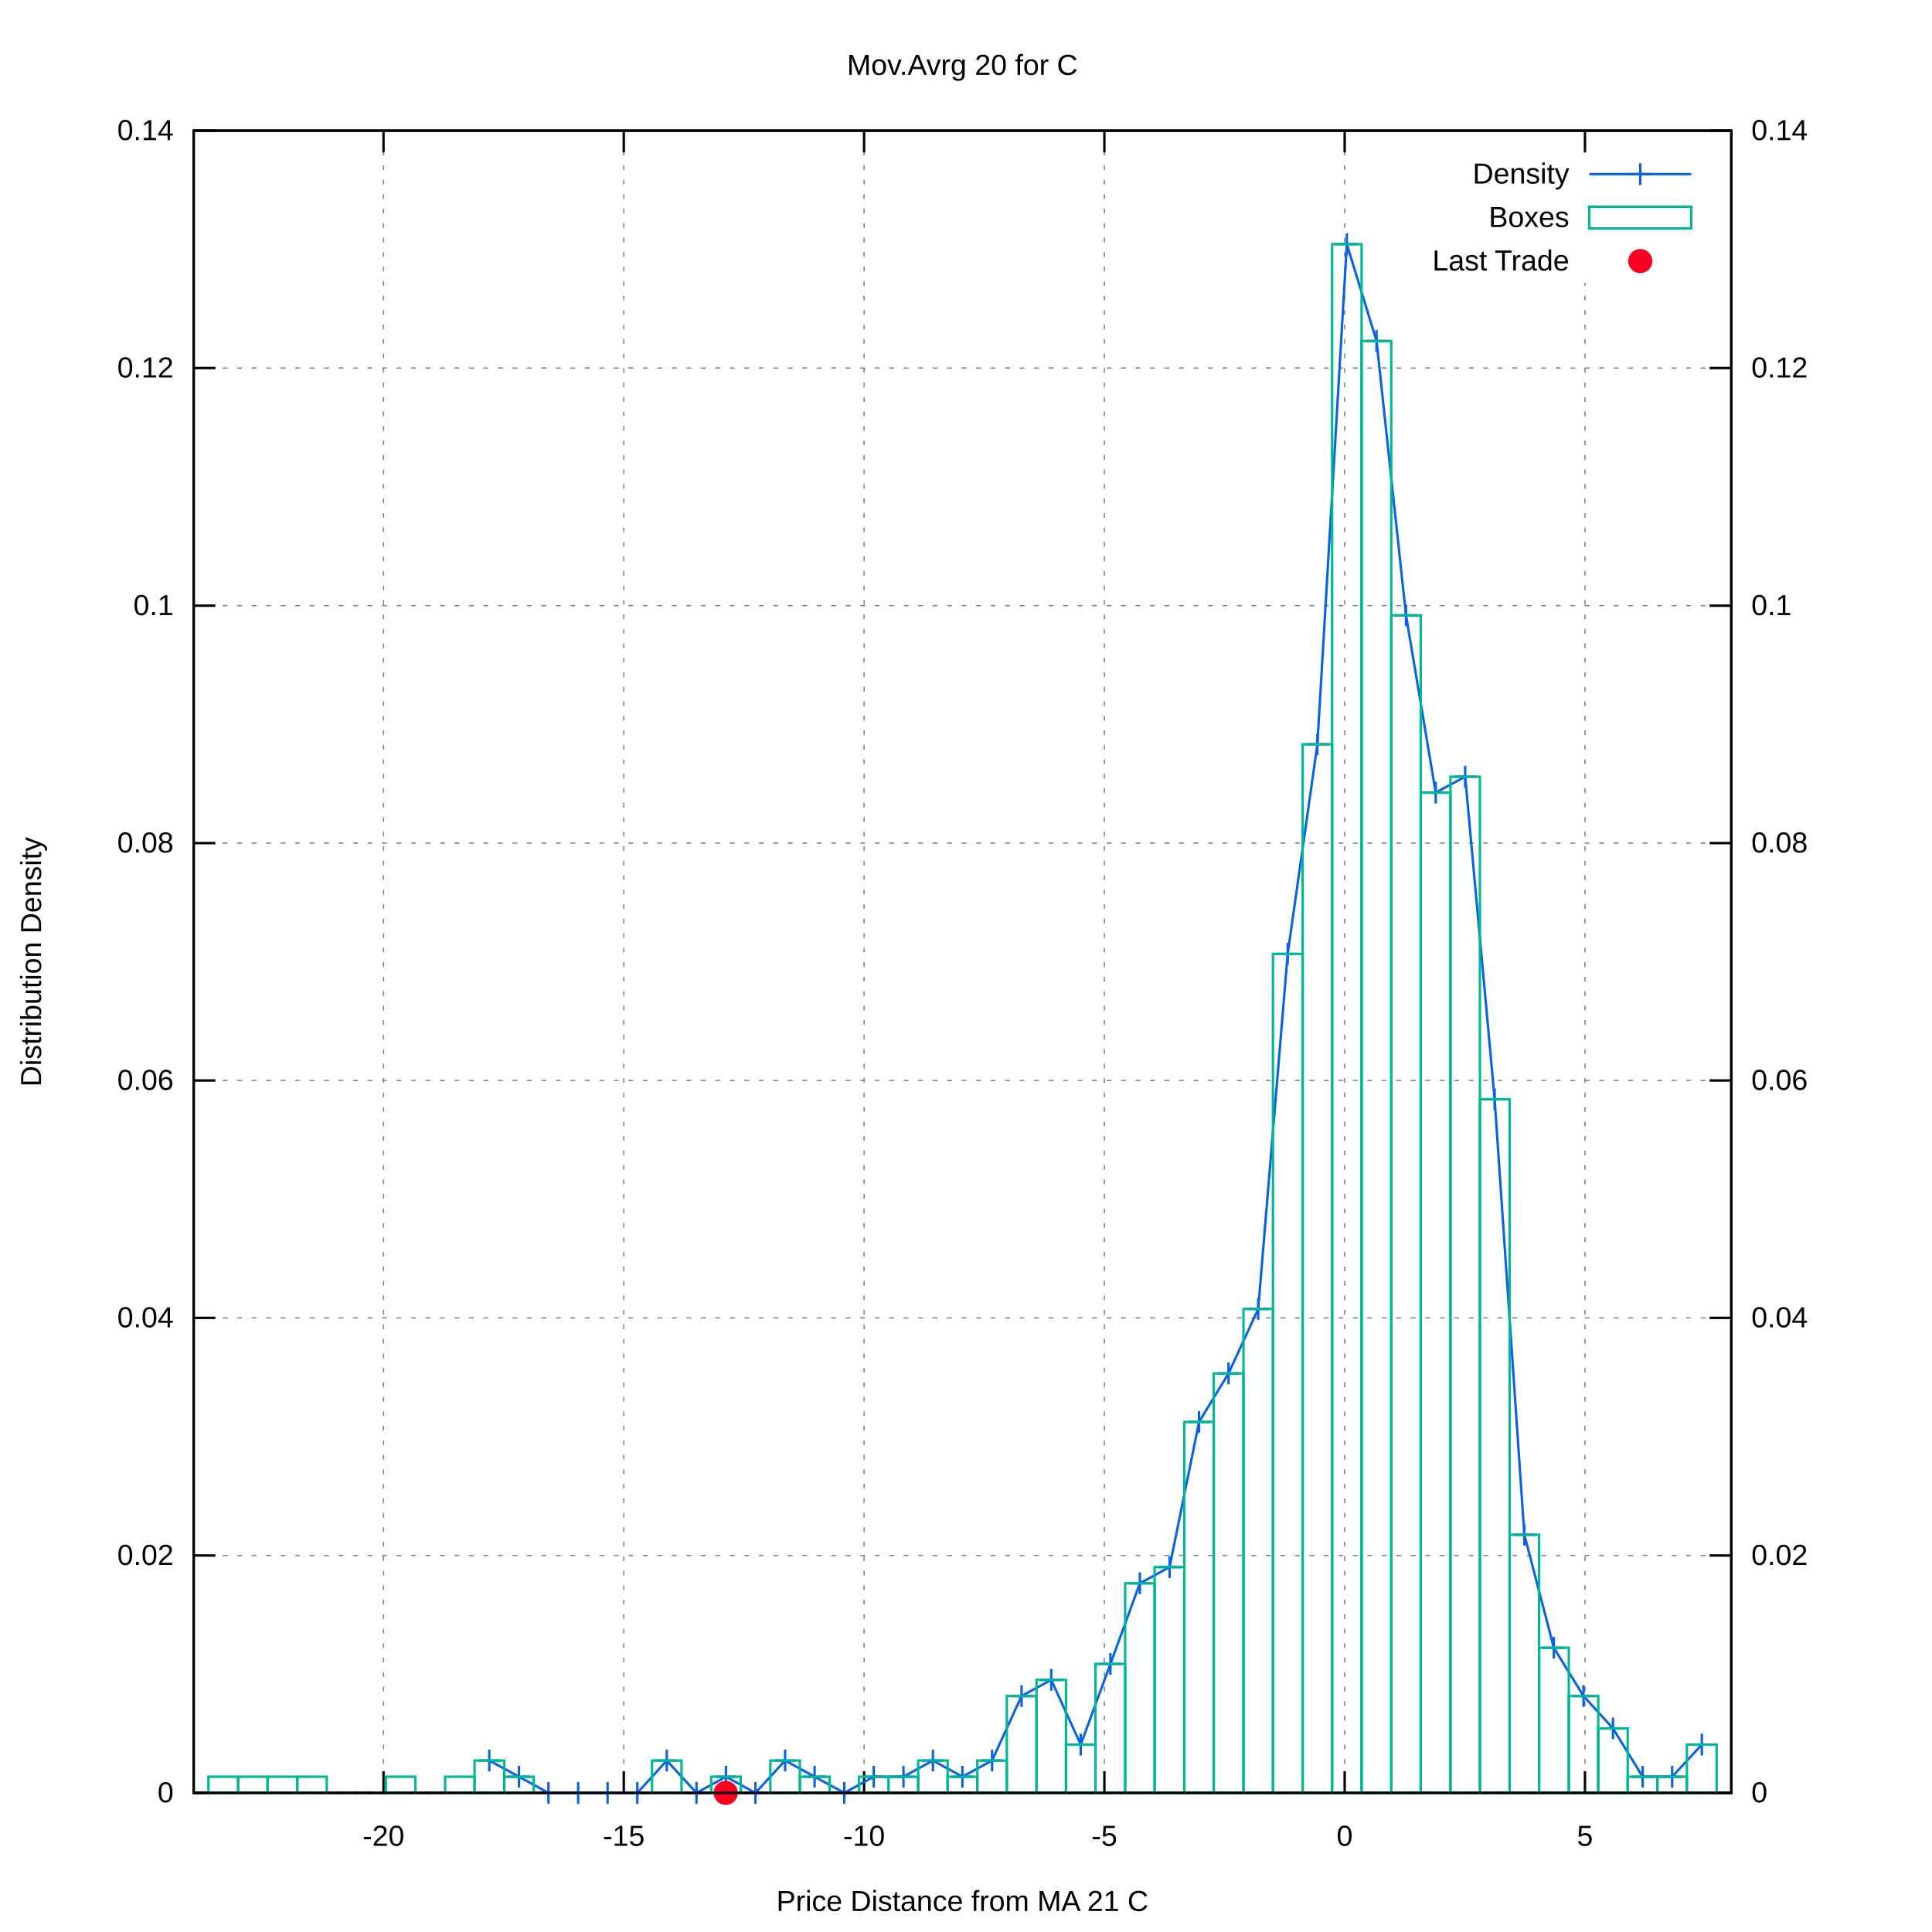
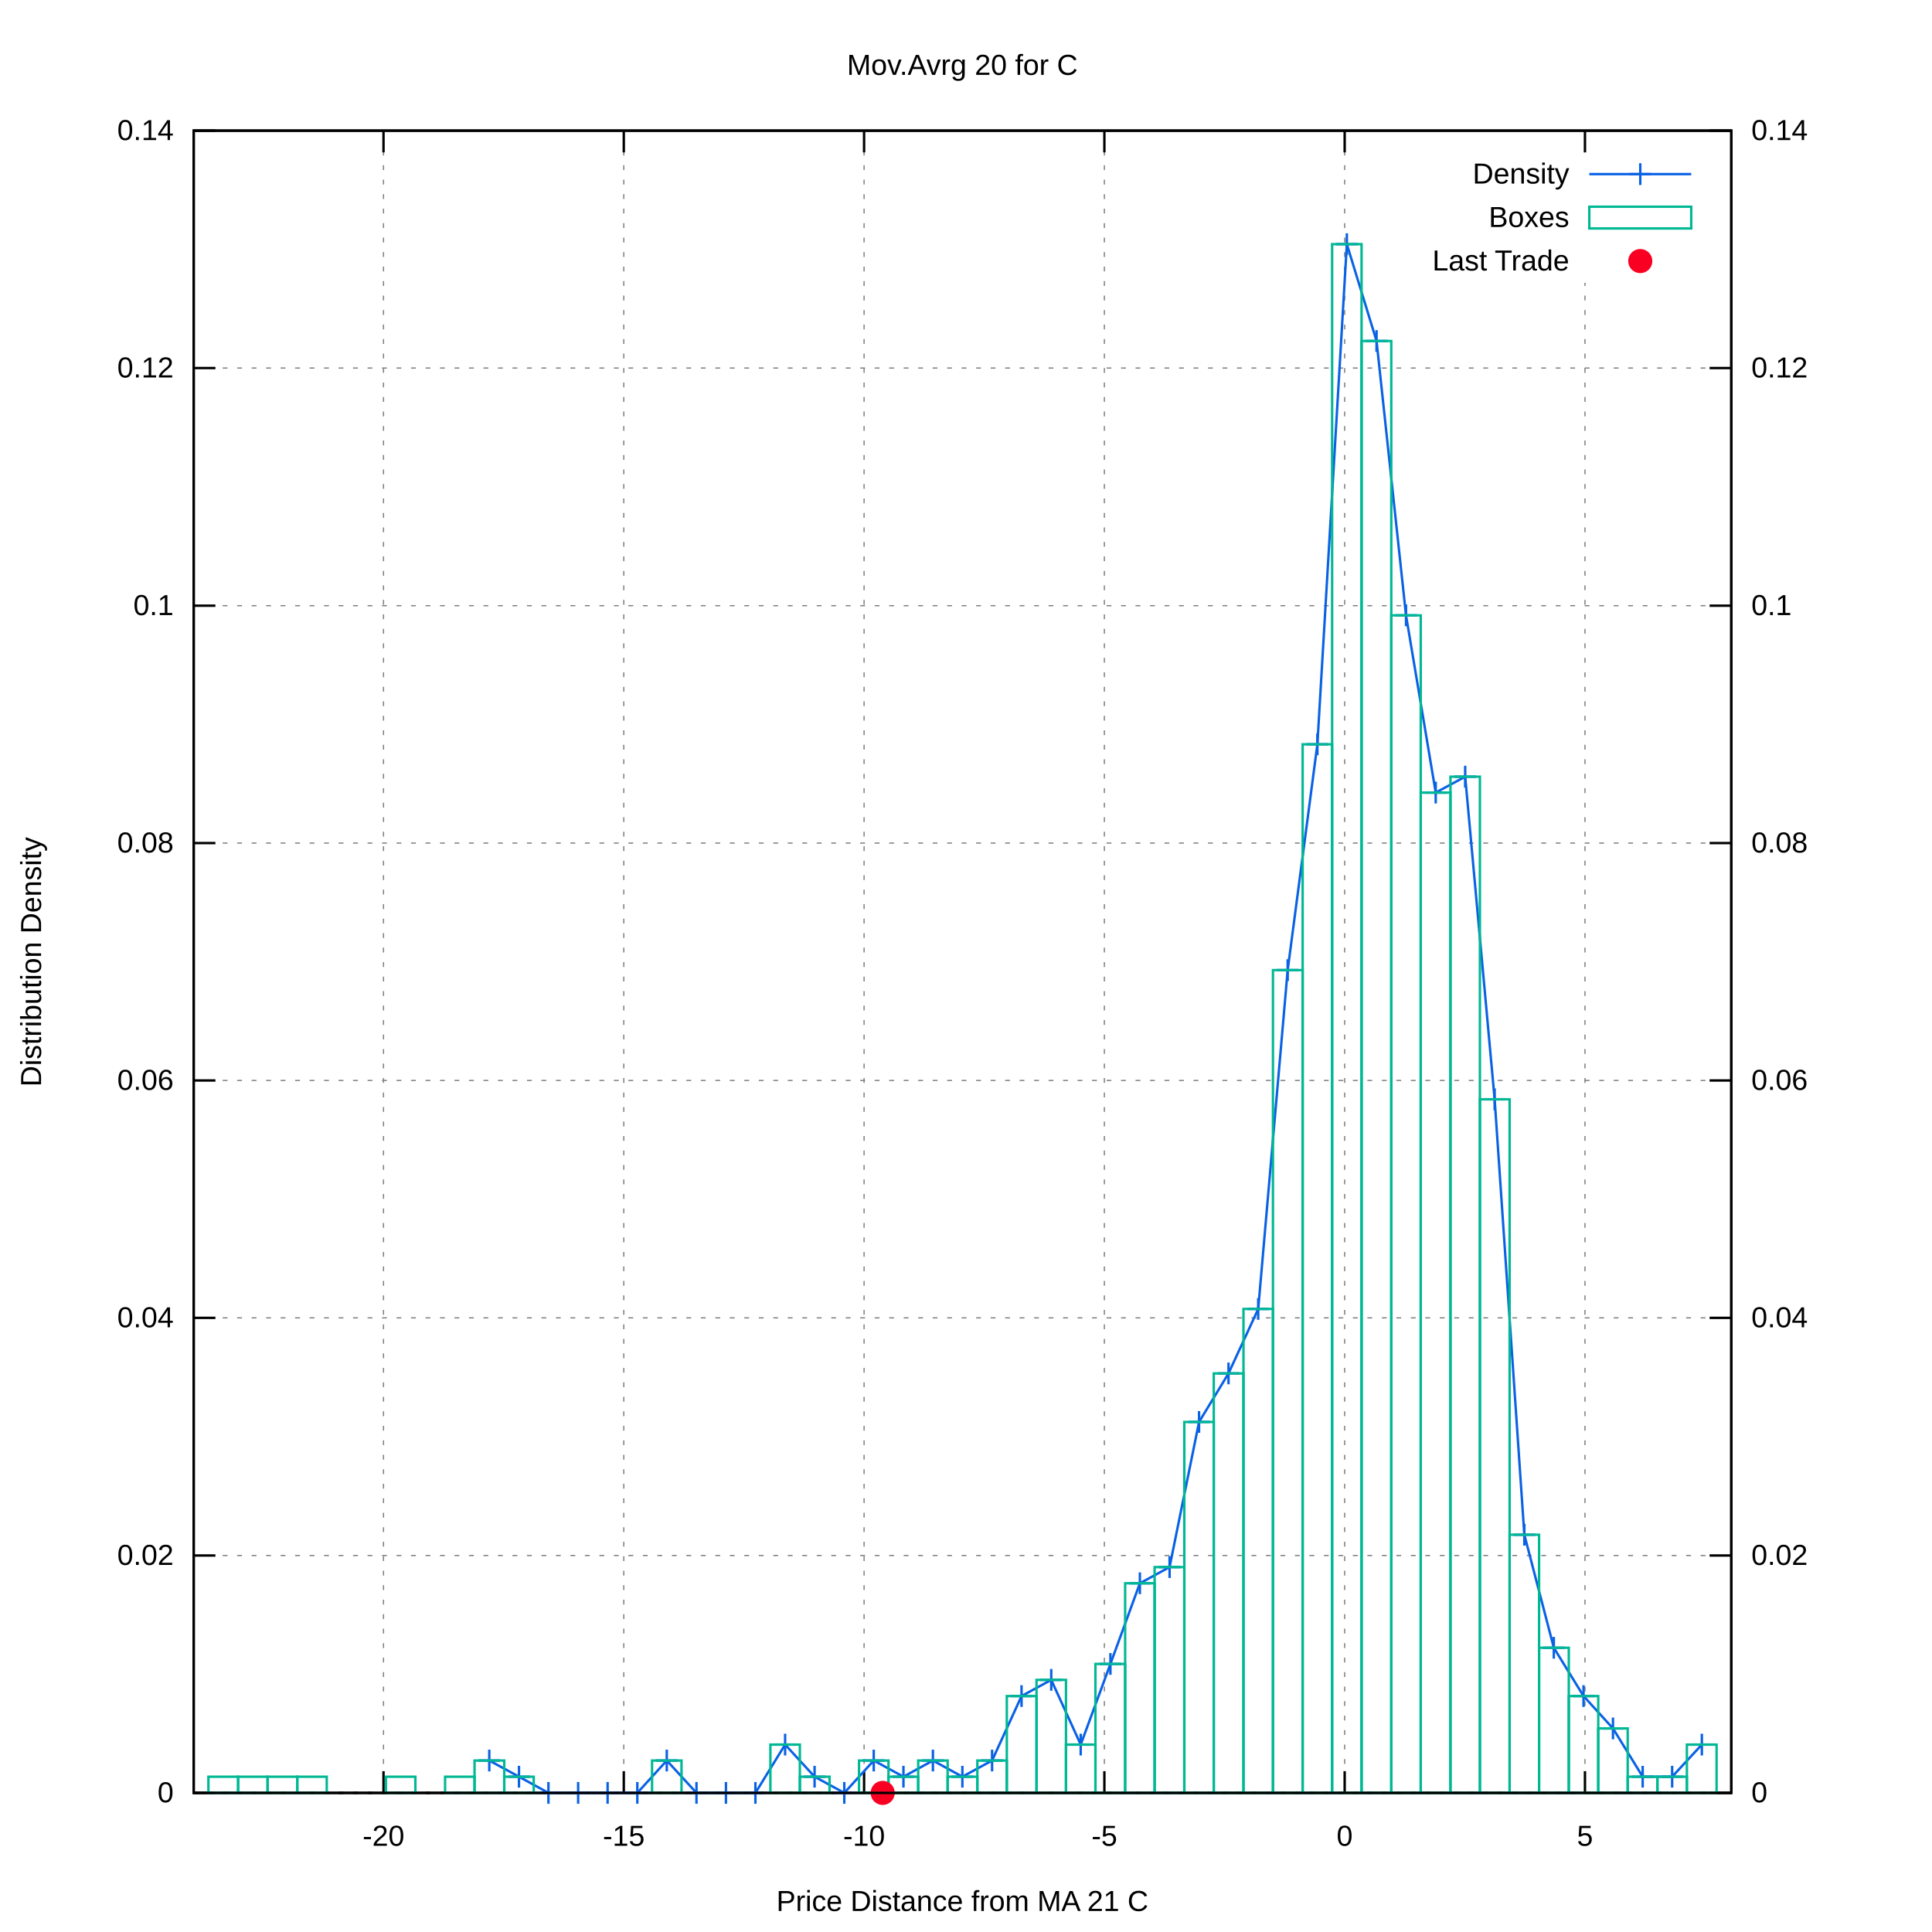
<svg xmlns="http://www.w3.org/2000/svg" xmlns:xlink="http://www.w3.org/1999/xlink" viewBox="0 0 800 800">
  <g id="gnuplot_canvas">
    <rect x="0" y="0" width="800" height="800" fill="#ffffff" />
    <defs>
      <circle id="gpDot" r="0.5" stroke-width="0.5" />
      <path id="gpPt0" stroke-width="0.222" stroke="currentColor" d="M-1,0 h2 M0,-1 v2" />
      <path id="gpPt1" stroke-width="0.222" stroke="currentColor" d="M-1,-1 L1,1 M1,-1 L-1,1" />
      <path id="gpPt2" stroke-width="0.222" stroke="currentColor" d="M-1,0 L1,0 M0,-1 L0,1 M-1,-1 L1,1 M-1,1 L1,-1" />
      <rect id="gpPt3" stroke-width="0.222" stroke="currentColor" x="-1" y="-1" width="2" height="2" />
      <rect id="gpPt4" stroke-width="0.222" stroke="currentColor" fill="currentColor" x="-1" y="-1" width="2" height="2" />
      <circle id="gpPt5" stroke-width="0.222" stroke="currentColor" cx="0" cy="0" r="1" />
      <use xlink:href="#gpPt5" id="gpPt6" fill="currentColor" stroke="none" />
      <path id="gpPt7" stroke-width="0.222" stroke="currentColor" d="M0,-1.33 L-1.33,0.67 L1.33,0.67 z" />
      <use xlink:href="#gpPt7" id="gpPt8" fill="currentColor" stroke="none" />
      <use xlink:href="#gpPt7" id="gpPt9" stroke="currentColor" transform="rotate(180)" />
      <use xlink:href="#gpPt9" id="gpPt10" fill="currentColor" stroke="none" />
      <use xlink:href="#gpPt3" id="gpPt11" stroke="currentColor" transform="rotate(45)" />
      <use xlink:href="#gpPt11" id="gpPt12" fill="currentColor" stroke="none" />
      <path id="gpPt13" stroke-width="0.222" stroke="currentColor" d="M0,1.330 L1.265,0.411 L0.782,-1.067 L-0.782,-1.076 L-1.265,0.411 z" />
      <use xlink:href="#gpPt13" id="gpPt14" fill="currentColor" stroke="none" />
      <filter id="textbox" filterUnits="objectBoundingBox" x="0" y="0" height="1" width="1">
        <feFlood flood-color="#FFFFFF" flood-opacity="1" result="bgnd" />
        <feComposite in="SourceGraphic" in2="bgnd" operator="atop" />
      </filter>
      <filter id="greybox" filterUnits="objectBoundingBox" x="0" y="0" height="1" width="1">
        <feFlood flood-color="lightgrey" flood-opacity="1" result="grey" />
        <feComposite in="SourceGraphic" in2="grey" operator="atop" />
      </filter>
    </defs>
    <g fill="none" color="#FFFFFF" stroke="black" stroke-width="1.00" stroke-linecap="butt" stroke-linejoin="miter">
</g>
    <g fill="none" color="black" stroke="currentColor" stroke-width="1.00" stroke-linecap="butt" stroke-linejoin="miter">
</g>
    <g fill="none" color="black" stroke="black" stroke-width="0.50" stroke-linecap="butt" stroke-linejoin="miter">
</g>
    <g fill="none" color="gray" stroke="currentColor" stroke-width="0.50" stroke-linecap="butt" stroke-linejoin="miter">
      <path stroke="gray" stroke-dasharray="2,4" class="gridline" d="M80.2,742.4 L716.9,742.4  " />
    </g>
    <g fill="none" color="gray" stroke="gray" stroke-width="1.00" stroke-linecap="butt" stroke-linejoin="miter">
</g>
    <g fill="none" color="black" stroke="currentColor" stroke-width="1.00" stroke-linecap="butt" stroke-linejoin="miter">
      <path stroke="black" d="M80.2,742.4 L89.2,742.4  " />
      <g transform="translate(71.9,746.3)" stroke="none" fill="black" font-family="arial" font-size="12.00" text-anchor="end">
        <text>
          <tspan font-family="arial"> 0</tspan>
        </text>
      </g>
    </g>
    <g fill="none" color="black" stroke="currentColor" stroke-width="1.00" stroke-linecap="butt" stroke-linejoin="miter">
</g>
    <g fill="none" color="black" stroke="black" stroke-width="0.50" stroke-linecap="butt" stroke-linejoin="miter">
</g>
    <g fill="none" color="gray" stroke="currentColor" stroke-width="0.50" stroke-linecap="butt" stroke-linejoin="miter">
      <path stroke="gray" stroke-dasharray="2,4" class="gridline" d="M80.2,644.1 L716.9,644.1  " />
    </g>
    <g fill="none" color="gray" stroke="gray" stroke-width="1.00" stroke-linecap="butt" stroke-linejoin="miter">
</g>
    <g fill="none" color="black" stroke="currentColor" stroke-width="1.00" stroke-linecap="butt" stroke-linejoin="miter">
      <path stroke="black" d="M80.2,644.1 L89.2,644.1  " />
      <g transform="translate(71.9,648.0)" stroke="none" fill="black" font-family="arial" font-size="12.00" text-anchor="end">
        <text>
          <tspan font-family="arial"> 0.02</tspan>
        </text>
      </g>
    </g>
    <g fill="none" color="black" stroke="currentColor" stroke-width="1.00" stroke-linecap="butt" stroke-linejoin="miter">
</g>
    <g fill="none" color="black" stroke="black" stroke-width="0.50" stroke-linecap="butt" stroke-linejoin="miter">
</g>
    <g fill="none" color="gray" stroke="currentColor" stroke-width="0.50" stroke-linecap="butt" stroke-linejoin="miter">
      <path stroke="gray" stroke-dasharray="2,4" class="gridline" d="M80.2,545.7 L716.9,545.7  " />
    </g>
    <g fill="none" color="gray" stroke="gray" stroke-width="1.00" stroke-linecap="butt" stroke-linejoin="miter">
</g>
    <g fill="none" color="black" stroke="currentColor" stroke-width="1.00" stroke-linecap="butt" stroke-linejoin="miter">
      <path stroke="black" d="M80.2,545.7 L89.2,545.7  " />
      <g transform="translate(71.9,549.6)" stroke="none" fill="black" font-family="arial" font-size="12.00" text-anchor="end">
        <text>
          <tspan font-family="arial"> 0.04</tspan>
        </text>
      </g>
    </g>
    <g fill="none" color="black" stroke="currentColor" stroke-width="1.00" stroke-linecap="butt" stroke-linejoin="miter">
</g>
    <g fill="none" color="black" stroke="black" stroke-width="0.50" stroke-linecap="butt" stroke-linejoin="miter">
</g>
    <g fill="none" color="gray" stroke="currentColor" stroke-width="0.50" stroke-linecap="butt" stroke-linejoin="miter">
      <path stroke="gray" stroke-dasharray="2,4" class="gridline" d="M80.2,447.4 L716.9,447.4  " />
    </g>
    <g fill="none" color="gray" stroke="gray" stroke-width="1.00" stroke-linecap="butt" stroke-linejoin="miter">
</g>
    <g fill="none" color="black" stroke="currentColor" stroke-width="1.00" stroke-linecap="butt" stroke-linejoin="miter">
      <path stroke="black" d="M80.2,447.4 L89.2,447.4  " />
      <g transform="translate(71.9,451.3)" stroke="none" fill="black" font-family="arial" font-size="12.00" text-anchor="end">
        <text>
          <tspan font-family="arial"> 0.06</tspan>
        </text>
      </g>
    </g>
    <g fill="none" color="black" stroke="currentColor" stroke-width="1.00" stroke-linecap="butt" stroke-linejoin="miter">
</g>
    <g fill="none" color="black" stroke="black" stroke-width="0.50" stroke-linecap="butt" stroke-linejoin="miter">
</g>
    <g fill="none" color="gray" stroke="currentColor" stroke-width="0.50" stroke-linecap="butt" stroke-linejoin="miter">
      <path stroke="gray" stroke-dasharray="2,4" class="gridline" d="M80.2,349.1 L716.9,349.1  " />
    </g>
    <g fill="none" color="gray" stroke="gray" stroke-width="1.00" stroke-linecap="butt" stroke-linejoin="miter">
</g>
    <g fill="none" color="black" stroke="currentColor" stroke-width="1.00" stroke-linecap="butt" stroke-linejoin="miter">
      <path stroke="black" d="M80.2,349.1 L89.2,349.1  " />
      <g transform="translate(71.9,353.0)" stroke="none" fill="black" font-family="arial" font-size="12.00" text-anchor="end">
        <text>
          <tspan font-family="arial"> 0.08</tspan>
        </text>
      </g>
    </g>
    <g fill="none" color="black" stroke="currentColor" stroke-width="1.00" stroke-linecap="butt" stroke-linejoin="miter">
</g>
    <g fill="none" color="black" stroke="black" stroke-width="0.50" stroke-linecap="butt" stroke-linejoin="miter">
</g>
    <g fill="none" color="gray" stroke="currentColor" stroke-width="0.50" stroke-linecap="butt" stroke-linejoin="miter">
      <path stroke="gray" stroke-dasharray="2,4" class="gridline" d="M80.2,250.8 L716.9,250.8  " />
    </g>
    <g fill="none" color="gray" stroke="gray" stroke-width="1.00" stroke-linecap="butt" stroke-linejoin="miter">
</g>
    <g fill="none" color="black" stroke="currentColor" stroke-width="1.00" stroke-linecap="butt" stroke-linejoin="miter">
      <path stroke="black" d="M80.2,250.8 L89.2,250.8  " />
      <g transform="translate(71.9,254.7)" stroke="none" fill="black" font-family="arial" font-size="12.00" text-anchor="end">
        <text>
          <tspan font-family="arial"> 0.1</tspan>
        </text>
      </g>
    </g>
    <g fill="none" color="black" stroke="currentColor" stroke-width="1.00" stroke-linecap="butt" stroke-linejoin="miter">
</g>
    <g fill="none" color="black" stroke="black" stroke-width="0.50" stroke-linecap="butt" stroke-linejoin="miter">
</g>
    <g fill="none" color="gray" stroke="currentColor" stroke-width="0.50" stroke-linecap="butt" stroke-linejoin="miter">
      <path stroke="gray" stroke-dasharray="2,4" class="gridline" d="M80.2,152.4 L716.9,152.4  " />
    </g>
    <g fill="none" color="gray" stroke="gray" stroke-width="1.00" stroke-linecap="butt" stroke-linejoin="miter">
</g>
    <g fill="none" color="black" stroke="currentColor" stroke-width="1.00" stroke-linecap="butt" stroke-linejoin="miter">
      <path stroke="black" d="M80.2,152.4 L89.2,152.4  " />
      <g transform="translate(71.9,156.3)" stroke="none" fill="black" font-family="arial" font-size="12.00" text-anchor="end">
        <text>
          <tspan font-family="arial"> 0.12</tspan>
        </text>
      </g>
    </g>
    <g fill="none" color="black" stroke="currentColor" stroke-width="1.00" stroke-linecap="butt" stroke-linejoin="miter">
</g>
    <g fill="none" color="black" stroke="black" stroke-width="0.50" stroke-linecap="butt" stroke-linejoin="miter">
</g>
    <g fill="none" color="gray" stroke="currentColor" stroke-width="0.50" stroke-linecap="butt" stroke-linejoin="miter">
      <path stroke="gray" stroke-dasharray="2,4" class="gridline" d="M80.2,54.1 L716.9,54.1  " />
    </g>
    <g fill="none" color="gray" stroke="gray" stroke-width="1.00" stroke-linecap="butt" stroke-linejoin="miter">
</g>
    <g fill="none" color="black" stroke="currentColor" stroke-width="1.00" stroke-linecap="butt" stroke-linejoin="miter">
      <path stroke="black" d="M80.2,54.1 L89.2,54.1  " />
      <g transform="translate(71.9,58.0)" stroke="none" fill="black" font-family="arial" font-size="12.00" text-anchor="end">
        <text>
          <tspan font-family="arial"> 0.14</tspan>
        </text>
      </g>
    </g>
    <g fill="none" color="black" stroke="currentColor" stroke-width="1.00" stroke-linecap="butt" stroke-linejoin="miter">
</g>
    <g fill="none" color="black" stroke="black" stroke-width="0.50" stroke-linecap="butt" stroke-linejoin="miter">
</g>
    <g fill="none" color="gray" stroke="currentColor" stroke-width="0.50" stroke-linecap="butt" stroke-linejoin="miter">
      <path stroke="gray" stroke-dasharray="2,4" class="gridline" d="M158.8,742.4 L158.8,54.1  " />
    </g>
    <g fill="none" color="gray" stroke="gray" stroke-width="1.00" stroke-linecap="butt" stroke-linejoin="miter">
</g>
    <g fill="none" color="black" stroke="currentColor" stroke-width="1.00" stroke-linecap="butt" stroke-linejoin="miter">
      <path stroke="black" d="M158.8,742.4 L158.8,733.4 M158.8,54.1 L158.8,63.1  " />
      <g transform="translate(158.8,764.3)" stroke="none" fill="black" font-family="arial" font-size="12.00" text-anchor="middle">
        <text>
          <tspan font-family="arial">-20</tspan>
        </text>
      </g>
    </g>
    <g fill="none" color="black" stroke="currentColor" stroke-width="1.00" stroke-linecap="butt" stroke-linejoin="miter">
</g>
    <g fill="none" color="black" stroke="black" stroke-width="0.50" stroke-linecap="butt" stroke-linejoin="miter">
</g>
    <g fill="none" color="gray" stroke="currentColor" stroke-width="0.50" stroke-linecap="butt" stroke-linejoin="miter">
      <path stroke="gray" stroke-dasharray="2,4" class="gridline" d="M258.3,742.4 L258.3,54.1  " />
    </g>
    <g fill="none" color="gray" stroke="gray" stroke-width="1.00" stroke-linecap="butt" stroke-linejoin="miter">
</g>
    <g fill="none" color="black" stroke="currentColor" stroke-width="1.00" stroke-linecap="butt" stroke-linejoin="miter">
      <path stroke="black" d="M258.3,742.4 L258.3,733.4 M258.3,54.1 L258.3,63.1  " />
      <g transform="translate(258.3,764.3)" stroke="none" fill="black" font-family="arial" font-size="12.00" text-anchor="middle">
        <text>
          <tspan font-family="arial">-15</tspan>
        </text>
      </g>
    </g>
    <g fill="none" color="black" stroke="currentColor" stroke-width="1.00" stroke-linecap="butt" stroke-linejoin="miter">
</g>
    <g fill="none" color="black" stroke="black" stroke-width="0.50" stroke-linecap="butt" stroke-linejoin="miter">
</g>
    <g fill="none" color="gray" stroke="currentColor" stroke-width="0.50" stroke-linecap="butt" stroke-linejoin="miter">
      <path stroke="gray" stroke-dasharray="2,4" class="gridline" d="M357.8,742.4 L357.8,54.1  " />
    </g>
    <g fill="none" color="gray" stroke="gray" stroke-width="1.00" stroke-linecap="butt" stroke-linejoin="miter">
</g>
    <g fill="none" color="black" stroke="currentColor" stroke-width="1.00" stroke-linecap="butt" stroke-linejoin="miter">
      <path stroke="black" d="M357.8,742.4 L357.8,733.4 M357.8,54.1 L357.8,63.1  " />
      <g transform="translate(357.8,764.3)" stroke="none" fill="black" font-family="arial" font-size="12.00" text-anchor="middle">
        <text>
          <tspan font-family="arial">-10</tspan>
        </text>
      </g>
    </g>
    <g fill="none" color="black" stroke="currentColor" stroke-width="1.00" stroke-linecap="butt" stroke-linejoin="miter">
</g>
    <g fill="none" color="black" stroke="black" stroke-width="0.50" stroke-linecap="butt" stroke-linejoin="miter">
</g>
    <g fill="none" color="gray" stroke="currentColor" stroke-width="0.50" stroke-linecap="butt" stroke-linejoin="miter">
      <path stroke="gray" stroke-dasharray="2,4" class="gridline" d="M457.3,742.4 L457.3,54.1  " />
    </g>
    <g fill="none" color="gray" stroke="gray" stroke-width="1.00" stroke-linecap="butt" stroke-linejoin="miter">
</g>
    <g fill="none" color="black" stroke="currentColor" stroke-width="1.00" stroke-linecap="butt" stroke-linejoin="miter">
      <path stroke="black" d="M457.3,742.4 L457.3,733.4 M457.3,54.1 L457.3,63.1  " />
      <g transform="translate(457.3,764.3)" stroke="none" fill="black" font-family="arial" font-size="12.00" text-anchor="middle">
        <text>
          <tspan font-family="arial">-5</tspan>
        </text>
      </g>
    </g>
    <g fill="none" color="black" stroke="currentColor" stroke-width="1.00" stroke-linecap="butt" stroke-linejoin="miter">
</g>
    <g fill="none" color="black" stroke="black" stroke-width="0.50" stroke-linecap="butt" stroke-linejoin="miter">
</g>
    <g fill="none" color="gray" stroke="currentColor" stroke-width="0.50" stroke-linecap="butt" stroke-linejoin="miter">
      <path stroke="gray" stroke-dasharray="2,4" class="gridline" d="M556.8,742.4 L556.8,54.1  " />
    </g>
    <g fill="none" color="gray" stroke="gray" stroke-width="1.00" stroke-linecap="butt" stroke-linejoin="miter">
</g>
    <g fill="none" color="black" stroke="currentColor" stroke-width="1.00" stroke-linecap="butt" stroke-linejoin="miter">
      <path stroke="black" d="M556.8,742.4 L556.8,733.4 M556.8,54.1 L556.8,63.1  " />
      <g transform="translate(556.8,764.3)" stroke="none" fill="black" font-family="arial" font-size="12.00" text-anchor="middle">
        <text>
          <tspan font-family="arial"> 0</tspan>
        </text>
      </g>
    </g>
    <g fill="none" color="black" stroke="currentColor" stroke-width="1.00" stroke-linecap="butt" stroke-linejoin="miter">
</g>
    <g fill="none" color="black" stroke="black" stroke-width="0.50" stroke-linecap="butt" stroke-linejoin="miter">
</g>
    <g fill="none" color="gray" stroke="currentColor" stroke-width="0.50" stroke-linecap="butt" stroke-linejoin="miter">
      <path stroke="gray" stroke-dasharray="2,4" class="gridline" d="M656.3,742.4 L656.3,117.1 M656.3,63.1 L656.3,54.1  " />
    </g>
    <g fill="none" color="gray" stroke="gray" stroke-width="1.00" stroke-linecap="butt" stroke-linejoin="miter">
</g>
    <g fill="none" color="black" stroke="currentColor" stroke-width="1.00" stroke-linecap="butt" stroke-linejoin="miter">
      <path stroke="black" d="M656.3,742.4 L656.3,733.4 M656.3,54.1 L656.3,63.1  " />
      <g transform="translate(656.3,764.3)" stroke="none" fill="black" font-family="arial" font-size="12.00" text-anchor="middle">
        <text>
          <tspan font-family="arial"> 5</tspan>
        </text>
      </g>
    </g>
    <g fill="none" color="black" stroke="currentColor" stroke-width="1.00" stroke-linecap="butt" stroke-linejoin="miter">
      <path stroke="black" d="M716.9,742.4 L707.9,742.4  " />
      <g transform="translate(725.2,746.3)" stroke="none" fill="black" font-family="arial" font-size="12.00" text-anchor="start">
        <text>
          <tspan font-family="arial"> 0</tspan>
        </text>
      </g>
    </g>
    <g fill="none" color="black" stroke="currentColor" stroke-width="1.00" stroke-linecap="butt" stroke-linejoin="miter">
      <path stroke="black" d="M716.9,644.1 L707.9,644.1  " />
      <g transform="translate(725.2,648.0)" stroke="none" fill="black" font-family="arial" font-size="12.00" text-anchor="start">
        <text>
          <tspan font-family="arial"> 0.02</tspan>
        </text>
      </g>
    </g>
    <g fill="none" color="black" stroke="currentColor" stroke-width="1.00" stroke-linecap="butt" stroke-linejoin="miter">
      <path stroke="black" d="M716.9,545.7 L707.9,545.7  " />
      <g transform="translate(725.2,549.6)" stroke="none" fill="black" font-family="arial" font-size="12.00" text-anchor="start">
        <text>
          <tspan font-family="arial"> 0.04</tspan>
        </text>
      </g>
    </g>
    <g fill="none" color="black" stroke="currentColor" stroke-width="1.00" stroke-linecap="butt" stroke-linejoin="miter">
      <path stroke="black" d="M716.9,447.4 L707.9,447.4  " />
      <g transform="translate(725.2,451.3)" stroke="none" fill="black" font-family="arial" font-size="12.00" text-anchor="start">
        <text>
          <tspan font-family="arial"> 0.06</tspan>
        </text>
      </g>
    </g>
    <g fill="none" color="black" stroke="currentColor" stroke-width="1.00" stroke-linecap="butt" stroke-linejoin="miter">
      <path stroke="black" d="M716.9,349.1 L707.9,349.1  " />
      <g transform="translate(725.2,353.0)" stroke="none" fill="black" font-family="arial" font-size="12.00" text-anchor="start">
        <text>
          <tspan font-family="arial"> 0.08</tspan>
        </text>
      </g>
    </g>
    <g fill="none" color="black" stroke="currentColor" stroke-width="1.00" stroke-linecap="butt" stroke-linejoin="miter">
      <path stroke="black" d="M716.9,250.8 L707.9,250.8  " />
      <g transform="translate(725.2,254.7)" stroke="none" fill="black" font-family="arial" font-size="12.00" text-anchor="start">
        <text>
          <tspan font-family="arial"> 0.1</tspan>
        </text>
      </g>
    </g>
    <g fill="none" color="black" stroke="currentColor" stroke-width="1.00" stroke-linecap="butt" stroke-linejoin="miter">
      <path stroke="black" d="M716.9,152.4 L707.9,152.4  " />
      <g transform="translate(725.2,156.3)" stroke="none" fill="black" font-family="arial" font-size="12.00" text-anchor="start">
        <text>
          <tspan font-family="arial"> 0.12</tspan>
        </text>
      </g>
    </g>
    <g fill="none" color="black" stroke="currentColor" stroke-width="1.00" stroke-linecap="butt" stroke-linejoin="miter">
      <path stroke="black" d="M716.9,54.1 L707.9,54.1  " />
      <g transform="translate(725.2,58.0)" stroke="none" fill="black" font-family="arial" font-size="12.00" text-anchor="start">
        <text>
          <tspan font-family="arial"> 0.14</tspan>
        </text>
      </g>
    </g>
    <g fill="none" color="black" stroke="currentColor" stroke-width="1.00" stroke-linecap="butt" stroke-linejoin="miter">
</g>
    <g fill="none" color="gray" stroke="currentColor" stroke-width="1.00" stroke-linecap="butt" stroke-linejoin="miter">
      <path stroke="black" stroke-dasharray="2,4" d="M80.2,742.4 L716.9,742.4  " />
    </g>
    <g fill="none" color="black" stroke="currentColor" stroke-width="1.00" stroke-linecap="butt" stroke-linejoin="miter">
      <path stroke="black" d="M80.2,54.1 L80.2,742.4 L716.9,742.4 L716.9,54.1 L80.2,54.1 Z  " />
    </g>
    <g fill="none" color="black" stroke="currentColor" stroke-width="1.00" stroke-linecap="butt" stroke-linejoin="miter">
      <g transform="translate(17.0,398.3) rotate(270)" stroke="none" fill="black" font-family="arial" font-size="12.00" text-anchor="middle">
        <text>
          <tspan font-family="arial">Distribution Density</tspan>
        </text>
      </g>
    </g>
    <g fill="none" color="black" stroke="currentColor" stroke-width="1.00" stroke-linecap="butt" stroke-linejoin="miter">
      <g transform="translate(398.5,791.3)" stroke="none" fill="black" font-family="arial" font-size="12.00" text-anchor="middle">
        <text>
          <tspan font-family="arial">Price Distance from MA 21 C</tspan>
        </text>
      </g>
    </g>
    <g fill="none" color="black" stroke="currentColor" stroke-width="1.00" stroke-linecap="butt" stroke-linejoin="miter">
      <g transform="translate(398.5,31.0)" stroke="none" fill="black" font-family="arial" font-size="12.00" text-anchor="middle">
        <text>
          <tspan font-family="arial">Mov.Avrg 20 for C </tspan>
        </text>
      </g>
    </g>
    <g id="gnuplot_plot_1">
      <g fill="none" color="black" stroke="currentColor" stroke-width="1.00" stroke-linecap="butt" stroke-linejoin="miter">
        <g transform="translate(649.8,76.0)" stroke="none" fill="black" font-family="arial" font-size="12.00" text-anchor="end">
          <text>
            <tspan font-family="arial">Density</tspan>
          </text>
        </g>
      </g>
      <g fill="none" color="black" stroke="currentColor" stroke-width="1.00" stroke-linecap="butt" stroke-linejoin="miter">
-         <path stroke="rgb(  9,  97, 228)" d="M658.1,72.1 L700.3,72.1 M202.6,729.0 L214.9,735.7 L227.1,742.4 L239.4,742.4 L251.6,742.4 L263.9,742.4   L276.1,729.0 L288.4,742.4 L300.6,735.7 L312.8,742.4 L325.1,729.0 L337.3,735.7 L349.6,742.4 L361.8,735.7   L374.1,735.7 L386.3,729.0 L398.5,735.7 L410.8,729.0 L423.0,702.3 L435.3,695.6 L447.5,722.4 L459.8,689.0   L472.0,655.6 L484.3,648.9 L496.5,588.8 L508.7,568.7 L521.0,542.0 L533.2,395.0 L545.5,308.2 L557.7,101.1   L570.0,141.2 L582.2,254.8 L594.5,328.2 L606.7,321.6 L618.9,455.2 L631.2,635.5 L643.4,682.3 L655.7,702.3   L667.9,715.7 L680.2,735.7 L692.4,735.7 L704.7,722.4  " />
+         <path stroke="rgb(  9,  97, 228)" d="M658.1,72.1 L700.3,72.1 M202.6,729.0 L214.9,735.7 L227.1,742.4 L239.4,742.4 L251.6,742.4 L263.9,742.4   L276.1,729.0 L288.4,742.4 L300.6,742.4 L312.8,742.4 L325.1,722.4 L337.3,735.7 L349.6,742.4 L361.8,729.0   L374.1,735.7 L386.3,729.0 L398.5,735.7 L410.8,729.0 L423.0,702.3 L435.3,695.6 L447.5,722.4 L459.8,689.0   L472.0,655.6 L484.3,648.9 L496.5,588.8 L508.7,568.7 L521.0,542.0 L533.2,401.7 L545.5,308.2 L557.7,101.1   L570.0,141.2 L582.2,254.8 L594.5,328.2 L606.7,321.6 L618.9,455.2 L631.2,635.5 L643.4,682.3 L655.7,702.3   L667.9,715.7 L680.2,735.7 L692.4,735.7 L704.7,722.4  " />
        <use xlink:href="#gpPt0" transform="translate(202.6,729.0) scale(4.50)" color="rgb(  9,  97, 228)" />
        <use xlink:href="#gpPt0" transform="translate(214.9,735.7) scale(4.50)" color="rgb(  9,  97, 228)" />
        <use xlink:href="#gpPt0" transform="translate(227.1,742.4) scale(4.50)" color="rgb(  9,  97, 228)" />
        <use xlink:href="#gpPt0" transform="translate(239.4,742.4) scale(4.50)" color="rgb(  9,  97, 228)" />
        <use xlink:href="#gpPt0" transform="translate(251.6,742.4) scale(4.50)" color="rgb(  9,  97, 228)" />
        <use xlink:href="#gpPt0" transform="translate(263.9,742.4) scale(4.50)" color="rgb(  9,  97, 228)" />
        <use xlink:href="#gpPt0" transform="translate(276.1,729.0) scale(4.50)" color="rgb(  9,  97, 228)" />
        <use xlink:href="#gpPt0" transform="translate(288.4,742.4) scale(4.50)" color="rgb(  9,  97, 228)" />
-         <use xlink:href="#gpPt0" transform="translate(300.6,735.7) scale(4.50)" color="rgb(  9,  97, 228)" />
+         <use xlink:href="#gpPt0" transform="translate(300.6,742.4) scale(4.50)" color="rgb(  9,  97, 228)" />
        <use xlink:href="#gpPt0" transform="translate(312.8,742.4) scale(4.50)" color="rgb(  9,  97, 228)" />
-         <use xlink:href="#gpPt0" transform="translate(325.1,729.0) scale(4.50)" color="rgb(  9,  97, 228)" />
+         <use xlink:href="#gpPt0" transform="translate(325.1,722.4) scale(4.50)" color="rgb(  9,  97, 228)" />
        <use xlink:href="#gpPt0" transform="translate(337.3,735.7) scale(4.50)" color="rgb(  9,  97, 228)" />
        <use xlink:href="#gpPt0" transform="translate(349.6,742.4) scale(4.50)" color="rgb(  9,  97, 228)" />
-         <use xlink:href="#gpPt0" transform="translate(361.8,735.7) scale(4.50)" color="rgb(  9,  97, 228)" />
+         <use xlink:href="#gpPt0" transform="translate(361.8,729.0) scale(4.50)" color="rgb(  9,  97, 228)" />
        <use xlink:href="#gpPt0" transform="translate(374.1,735.7) scale(4.50)" color="rgb(  9,  97, 228)" />
        <use xlink:href="#gpPt0" transform="translate(386.3,729.0) scale(4.50)" color="rgb(  9,  97, 228)" />
        <use xlink:href="#gpPt0" transform="translate(398.5,735.7) scale(4.50)" color="rgb(  9,  97, 228)" />
        <use xlink:href="#gpPt0" transform="translate(410.8,729.0) scale(4.50)" color="rgb(  9,  97, 228)" />
        <use xlink:href="#gpPt0" transform="translate(423.0,702.3) scale(4.50)" color="rgb(  9,  97, 228)" />
        <use xlink:href="#gpPt0" transform="translate(435.3,695.6) scale(4.50)" color="rgb(  9,  97, 228)" />
        <use xlink:href="#gpPt0" transform="translate(447.5,722.4) scale(4.50)" color="rgb(  9,  97, 228)" />
        <use xlink:href="#gpPt0" transform="translate(459.8,689.0) scale(4.50)" color="rgb(  9,  97, 228)" />
        <use xlink:href="#gpPt0" transform="translate(472.0,655.6) scale(4.50)" color="rgb(  9,  97, 228)" />
        <use xlink:href="#gpPt0" transform="translate(484.3,648.9) scale(4.50)" color="rgb(  9,  97, 228)" />
        <use xlink:href="#gpPt0" transform="translate(496.5,588.8) scale(4.50)" color="rgb(  9,  97, 228)" />
        <use xlink:href="#gpPt0" transform="translate(508.7,568.7) scale(4.50)" color="rgb(  9,  97, 228)" />
        <use xlink:href="#gpPt0" transform="translate(521.0,542.0) scale(4.50)" color="rgb(  9,  97, 228)" />
-         <use xlink:href="#gpPt0" transform="translate(533.2,395.0) scale(4.50)" color="rgb(  9,  97, 228)" />
+         <use xlink:href="#gpPt0" transform="translate(533.2,401.7) scale(4.50)" color="rgb(  9,  97, 228)" />
        <use xlink:href="#gpPt0" transform="translate(545.5,308.2) scale(4.50)" color="rgb(  9,  97, 228)" />
        <use xlink:href="#gpPt0" transform="translate(557.7,101.1) scale(4.50)" color="rgb(  9,  97, 228)" />
        <use xlink:href="#gpPt0" transform="translate(570.0,141.2) scale(4.50)" color="rgb(  9,  97, 228)" />
        <use xlink:href="#gpPt0" transform="translate(582.2,254.8) scale(4.50)" color="rgb(  9,  97, 228)" />
        <use xlink:href="#gpPt0" transform="translate(594.5,328.2) scale(4.50)" color="rgb(  9,  97, 228)" />
        <use xlink:href="#gpPt0" transform="translate(606.7,321.6) scale(4.50)" color="rgb(  9,  97, 228)" />
        <use xlink:href="#gpPt0" transform="translate(618.9,455.2) scale(4.50)" color="rgb(  9,  97, 228)" />
        <use xlink:href="#gpPt0" transform="translate(631.2,635.5) scale(4.50)" color="rgb(  9,  97, 228)" />
        <use xlink:href="#gpPt0" transform="translate(643.4,682.3) scale(4.50)" color="rgb(  9,  97, 228)" />
        <use xlink:href="#gpPt0" transform="translate(655.7,702.3) scale(4.50)" color="rgb(  9,  97, 228)" />
        <use xlink:href="#gpPt0" transform="translate(667.9,715.7) scale(4.50)" color="rgb(  9,  97, 228)" />
        <use xlink:href="#gpPt0" transform="translate(680.2,735.7) scale(4.50)" color="rgb(  9,  97, 228)" />
        <use xlink:href="#gpPt0" transform="translate(692.4,735.7) scale(4.50)" color="rgb(  9,  97, 228)" />
        <use xlink:href="#gpPt0" transform="translate(704.7,722.4) scale(4.50)" color="rgb(  9,  97, 228)" />
        <use xlink:href="#gpPt0" transform="translate(679.2,72.1) scale(4.50)" color="rgb(  9,  97, 228)" />
      </g>
    </g>
    <g id="gnuplot_plot_2">
      <g fill="none" color="black" stroke="currentColor" stroke-width="1.00" stroke-linecap="butt" stroke-linejoin="miter">
        <g transform="translate(649.8,94.0)" stroke="none" fill="black" font-family="arial" font-size="12.00" text-anchor="end">
          <text>
            <tspan font-family="arial">Boxes</tspan>
          </text>
        </g>
      </g>
      <g fill="none" color="black" stroke="currentColor" stroke-width="1.00" stroke-linecap="butt" stroke-linejoin="miter">
        <path stroke="rgb(  0, 184, 148)" d="M658.1,94.6 L700.3,94.6 L700.3,85.6 L658.1,85.6 L658.1,94.6 Z  " />
        <path stroke="rgb(  0, 184, 148)" d="M86.3,742.4 L86.3,735.7 L98.6,735.7 L98.6,742.4 L86.3,742.4 Z  " />
        <path stroke="rgb(  0, 184, 148)" d="M98.6,742.4 L98.6,735.7 L110.8,735.7 L110.8,742.4 L98.6,742.4 Z  " />
        <path stroke="rgb(  0, 184, 148)" d="M110.8,742.4 L110.8,735.7 L123.1,735.7 L123.1,742.4 L110.8,742.4 Z  " />
        <path stroke="rgb(  0, 184, 148)" d="M123.1,742.4 L123.1,735.7 L135.3,735.7 L135.3,742.4 L123.1,742.4 Z  " />
        <path stroke="rgb(  0, 184, 148)" d="M159.8,742.4 L159.8,735.7 L172.0,735.7 L172.0,742.4 L159.8,742.4 Z  " />
        <path stroke="rgb(  0, 184, 148)" d="M184.3,742.4 L184.3,735.7 L196.5,735.7 L196.5,742.4 L184.3,742.4 Z  " />
        <path stroke="rgb(  0, 184, 148)" d="M196.5,742.4 L196.5,729.0 L208.8,729.0 L208.8,742.4 L196.5,742.4 Z  " />
        <path stroke="rgb(  0, 184, 148)" d="M208.8,742.4 L208.8,735.7 L221.0,735.7 L221.0,742.4 L208.8,742.4 Z  " />
        <path stroke="rgb(  0, 184, 148)" d="M270.0,742.4 L270.0,729.0 L282.2,729.0 L282.2,742.4 L270.0,742.4 Z  " />
-         <path stroke="rgb(  0, 184, 148)" d="M294.5,742.4 L294.5,735.7 L306.7,735.7 L306.7,742.4 L294.5,742.4 Z  " />
-         <path stroke="rgb(  0, 184, 148)" d="M319.0,742.4 L319.0,729.0 L331.2,729.0 L331.2,742.4 L319.0,742.4 Z  " />
+         <path stroke="rgb(  0, 184, 148)" d="M319.0,742.4 L319.0,722.4 L331.2,722.4 L331.2,742.4 L319.0,742.4 Z  " />
        <path stroke="rgb(  0, 184, 148)" d="M331.2,742.4 L331.2,735.7 L343.5,735.7 L343.5,742.4 L331.2,742.4 Z  " />
-         <path stroke="rgb(  0, 184, 148)" d="M355.7,742.4 L355.7,735.7 L367.9,735.7 L367.9,742.4 L355.7,742.4 Z  " />
+         <path stroke="rgb(  0, 184, 148)" d="M355.7,742.4 L355.7,729.0 L367.9,729.0 L367.9,742.4 L355.7,742.4 Z  " />
        <path stroke="rgb(  0, 184, 148)" d="M367.9,742.4 L367.9,735.7 L380.2,735.7 L380.2,742.4 L367.9,742.4 Z  " />
        <path stroke="rgb(  0, 184, 148)" d="M380.2,742.4 L380.2,729.0 L392.4,729.0 L392.4,742.4 L380.2,742.4 Z  " />
        <path stroke="rgb(  0, 184, 148)" d="M392.4,742.4 L392.4,735.7 L404.7,735.7 L404.7,742.4 L392.4,742.4 Z  " />
        <path stroke="rgb(  0, 184, 148)" d="M404.7,742.4 L404.7,729.0 L416.9,729.0 L416.9,742.4 L404.7,742.4 Z  " />
        <path stroke="rgb(  0, 184, 148)" d="M416.9,742.4 L416.9,702.3 L429.2,702.3 L429.2,742.4 L416.9,742.4 Z  " />
        <path stroke="rgb(  0, 184, 148)" d="M429.2,742.4 L429.2,695.6 L441.4,695.6 L441.4,742.4 L429.2,742.4 Z  " />
        <path stroke="rgb(  0, 184, 148)" d="M441.4,742.4 L441.4,722.4 L453.6,722.4 L453.6,742.4 L441.4,742.4 Z  " />
        <path stroke="rgb(  0, 184, 148)" d="M453.6,742.4 L453.6,689.0 L465.9,689.0 L465.9,742.4 L453.6,742.4 Z  " />
        <path stroke="rgb(  0, 184, 148)" d="M465.9,742.4 L465.9,655.6 L478.1,655.6 L478.1,742.4 L465.9,742.4 Z  " />
        <path stroke="rgb(  0, 184, 148)" d="M478.1,742.4 L478.1,648.9 L490.4,648.9 L490.4,742.4 L478.1,742.4 Z  " />
        <path stroke="rgb(  0, 184, 148)" d="M490.4,742.4 L490.4,588.8 L502.6,588.8 L502.6,742.4 L490.4,742.4 Z  " />
        <path stroke="rgb(  0, 184, 148)" d="M502.6,742.4 L502.6,568.7 L514.9,568.7 L514.9,742.4 L502.6,742.4 Z  " />
        <path stroke="rgb(  0, 184, 148)" d="M514.9,742.4 L514.9,542.0 L527.1,542.0 L527.1,742.4 L514.9,742.4 Z  " />
-         <path stroke="rgb(  0, 184, 148)" d="M527.1,742.4 L527.1,395.0 L539.4,395.0 L539.4,742.4 L527.1,742.4 Z  " />
+         <path stroke="rgb(  0, 184, 148)" d="M527.1,742.4 L527.1,401.7 L539.4,401.7 L539.4,742.4 L527.1,742.4 Z  " />
        <path stroke="rgb(  0, 184, 148)" d="M539.4,742.4 L539.4,308.2 L551.6,308.2 L551.6,742.4 L539.4,742.4 Z  " />
        <path stroke="rgb(  0, 184, 148)" d="M551.6,742.4 L551.6,101.1 L563.8,101.1 L563.8,742.4 L551.6,742.4 Z  " />
        <path stroke="rgb(  0, 184, 148)" d="M563.8,742.4 L563.8,141.2 L576.1,141.2 L576.1,742.4 L563.8,742.4 Z  " />
        <path stroke="rgb(  0, 184, 148)" d="M576.1,742.4 L576.1,254.8 L588.3,254.8 L588.3,742.4 L576.1,742.4 Z  " />
        <path stroke="rgb(  0, 184, 148)" d="M588.3,742.4 L588.3,328.2 L600.6,328.2 L600.6,742.4 L588.3,742.4 Z  " />
        <path stroke="rgb(  0, 184, 148)" d="M600.6,742.4 L600.6,321.6 L612.8,321.6 L612.8,742.4 L600.6,742.4 Z  " />
        <path stroke="rgb(  0, 184, 148)" d="M612.8,742.4 L612.8,455.2 L625.1,455.2 L625.1,742.4 L612.8,742.4 Z  " />
        <path stroke="rgb(  0, 184, 148)" d="M625.1,742.4 L625.1,635.5 L637.3,635.5 L637.3,742.4 L625.1,742.4 Z  " />
        <path stroke="rgb(  0, 184, 148)" d="M637.3,742.4 L637.3,682.3 L649.6,682.3 L649.6,742.4 L637.3,742.4 Z  " />
        <path stroke="rgb(  0, 184, 148)" d="M649.6,742.4 L649.6,702.3 L661.8,702.3 L661.8,742.4 L649.6,742.4 Z  " />
        <path stroke="rgb(  0, 184, 148)" d="M661.8,742.4 L661.8,715.7 L674.0,715.7 L674.0,742.4 L661.8,742.4 Z  " />
        <path stroke="rgb(  0, 184, 148)" d="M674.0,742.4 L674.0,735.7 L686.3,735.7 L686.3,742.4 L674.0,742.4 Z  " />
        <path stroke="rgb(  0, 184, 148)" d="M686.3,742.4 L686.3,735.7 L698.5,735.7 L698.5,742.4 L686.3,742.4 Z  " />
        <path stroke="rgb(  0, 184, 148)" d="M698.5,742.4 L698.5,722.4 L710.8,722.4 L710.8,742.4 L698.5,742.4 Z  " />
      </g>
    </g>
    <g id="gnuplot_plot_3">
      <g fill="none" color="black" stroke="currentColor" stroke-width="1.00" stroke-linecap="butt" stroke-linejoin="miter">
        <g transform="translate(649.8,112.0)" stroke="none" fill="black" font-family="arial" font-size="12.00" text-anchor="end">
          <text>
            <tspan font-family="arial">Last Trade</tspan>
          </text>
        </g>
      </g>
      <g fill="none" color="black" stroke="currentColor" stroke-width="1.00" stroke-linecap="butt" stroke-linejoin="miter">
-         <use xlink:href="#gpPt6" transform="translate(300.5,742.4) scale(4.50)" color="rgb(249,   0,  34)" />
+         <use xlink:href="#gpPt6" transform="translate(365.5,742.4) scale(4.50)" color="rgb(249,   0,  34)" />
        <use xlink:href="#gpPt6" transform="translate(679.2,108.1) scale(4.50)" color="rgb(249,   0,  34)" />
      </g>
    </g>
    <g fill="none" color="#FFFFFF" stroke="rgb(249,   0,  34)" stroke-width="2.00" stroke-linecap="butt" stroke-linejoin="miter">
</g>
    <g fill="none" color="black" stroke="currentColor" stroke-width="2.00" stroke-linecap="butt" stroke-linejoin="miter">
</g>
    <g fill="none" color="black" stroke="black" stroke-width="1.00" stroke-linecap="butt" stroke-linejoin="miter">
</g>
    <g fill="none" color="black" stroke="currentColor" stroke-width="1.00" stroke-linecap="butt" stroke-linejoin="miter">
      <path stroke="black" d="M80.2,54.1 L80.2,742.4 L716.9,742.4 L716.9,54.1 L80.2,54.1 Z  " />
    </g>
    <g fill="none" color="black" stroke="currentColor" stroke-width="1.00" stroke-linecap="butt" stroke-linejoin="miter">
</g>
  </g>
</svg>
